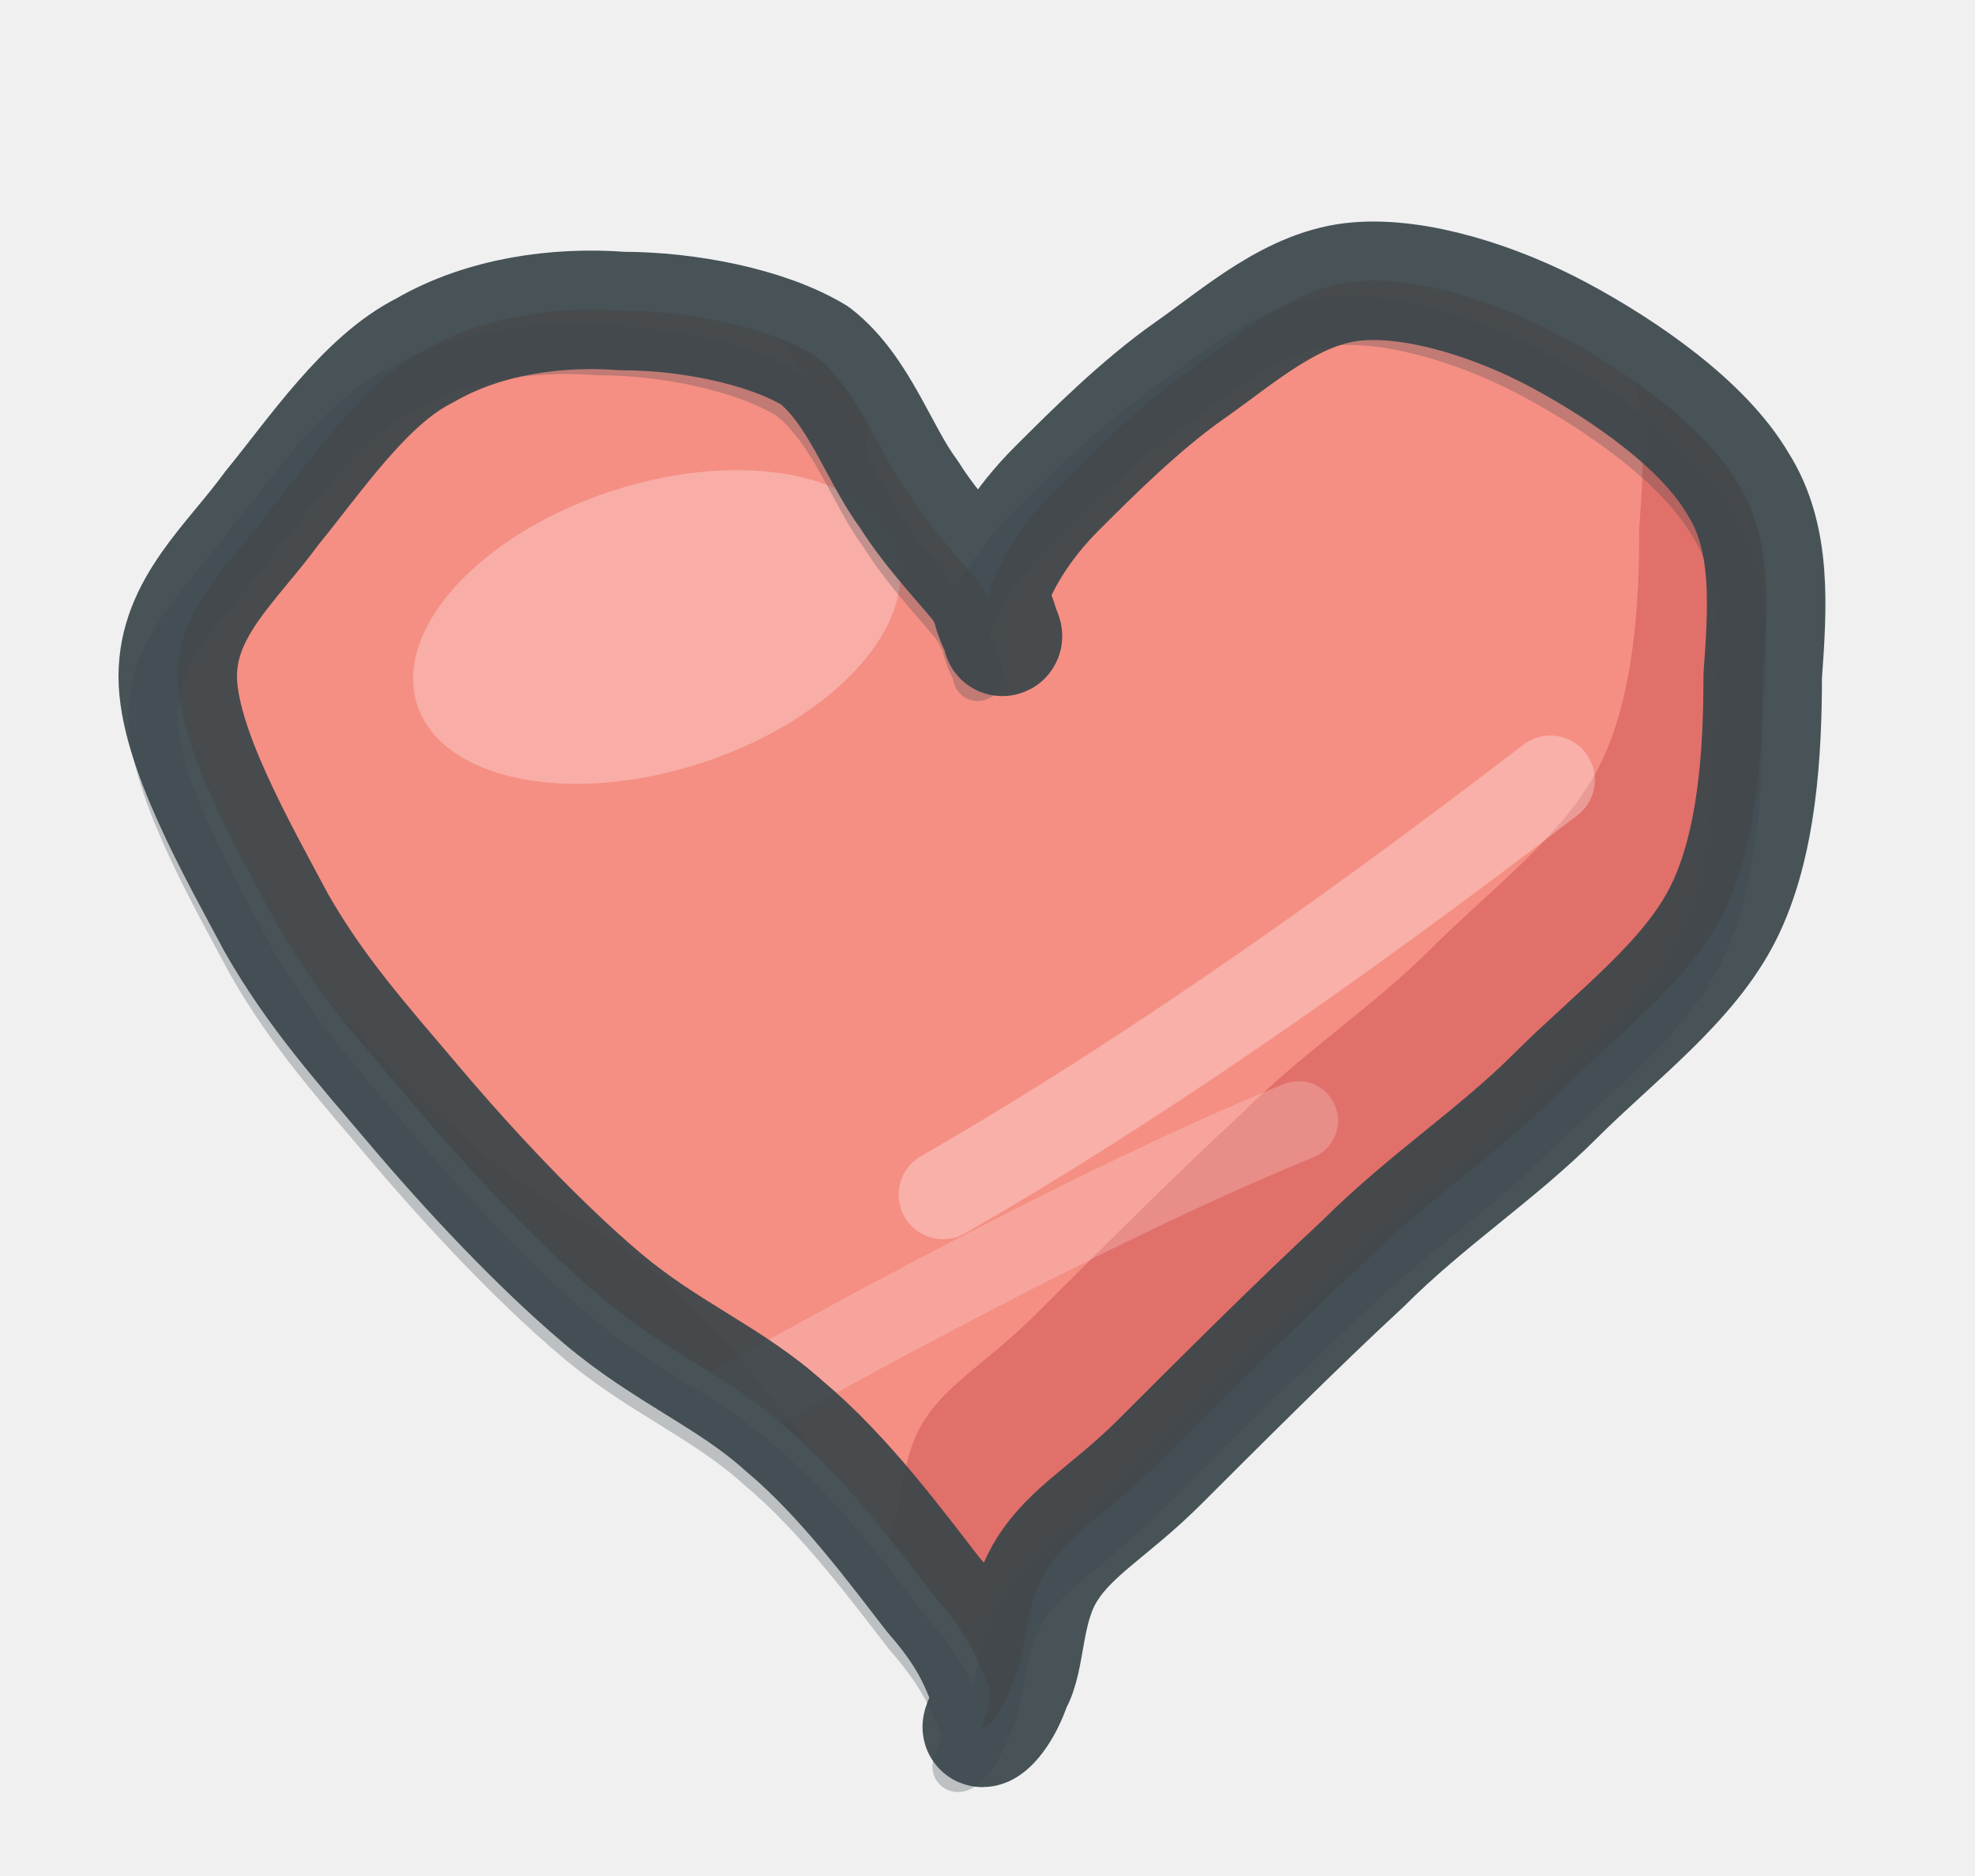
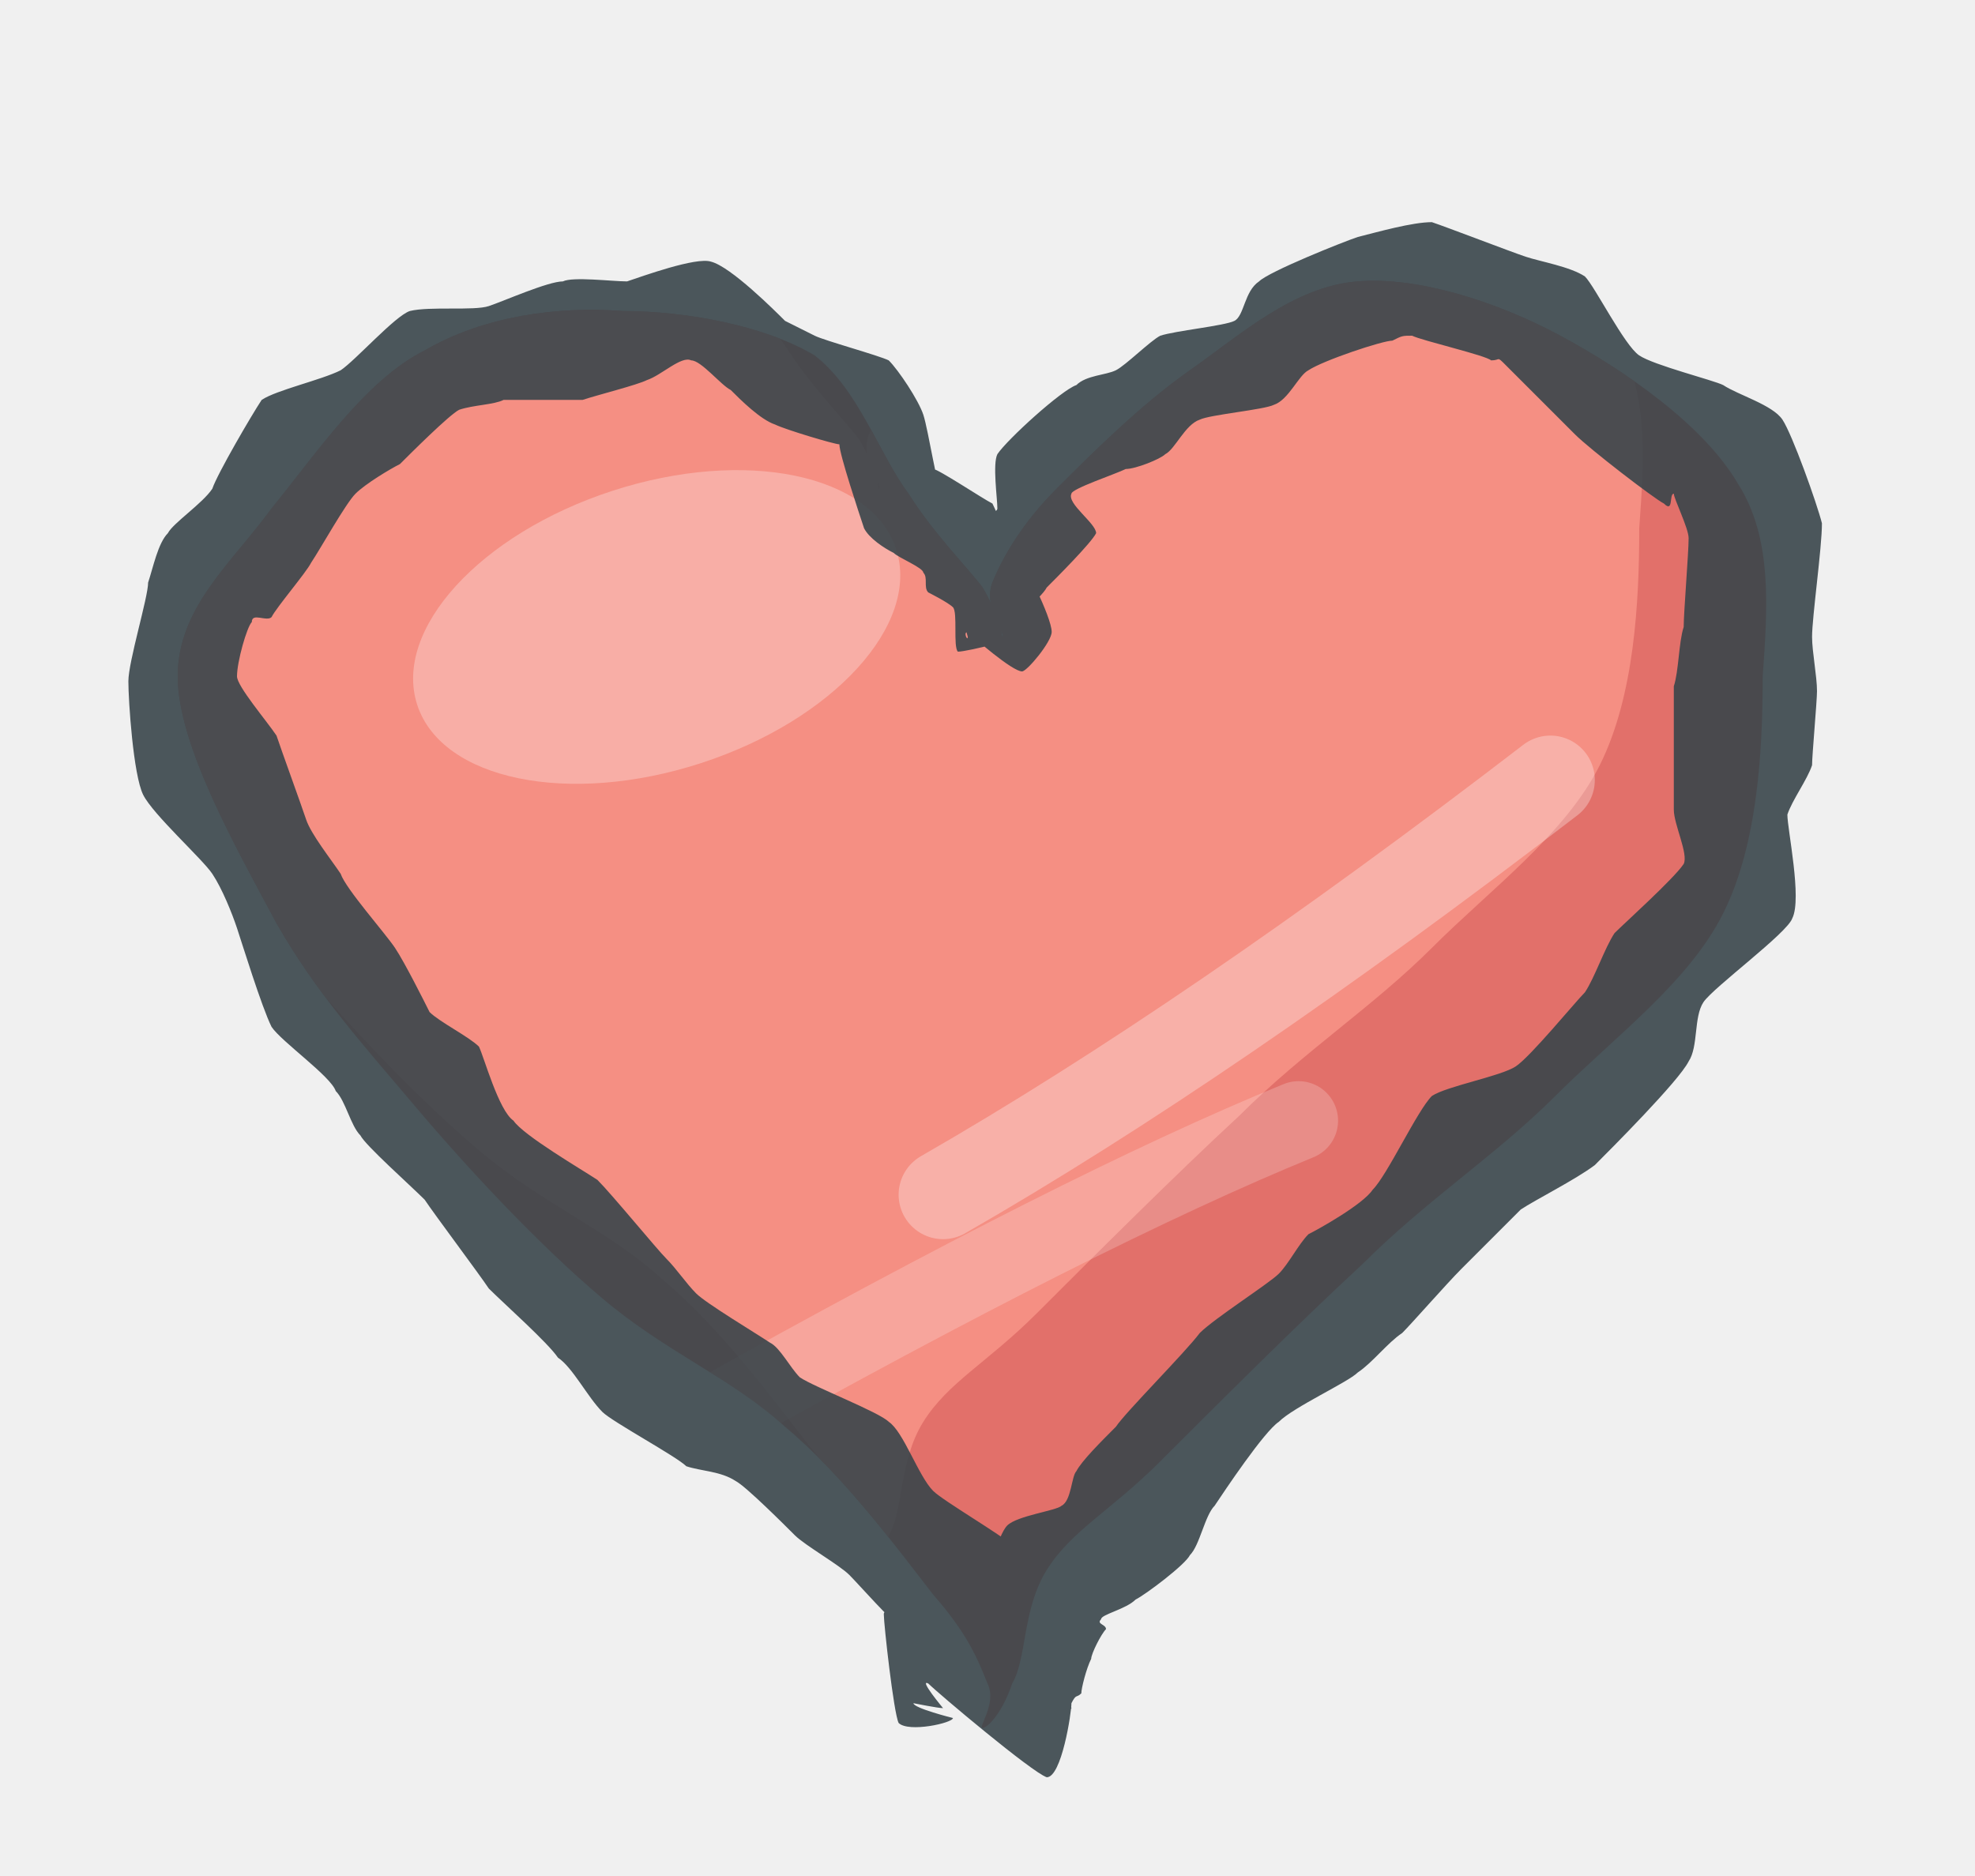
<svg xmlns="http://www.w3.org/2000/svg" width="40" height="38" viewBox="0 0 40 38">
  <clipPath id="c1">
    <path d="M20.3 12.9C20.4 12.9 19.9 12.3 20.1 11.8C20.3 11.3 20.7 10.6 21.4 9.9C22.1 9.2 23.1 8.2 24.1 7.5C25.1 6.8 26.2 5.8 27.5 5.7C28.7 5.6 30.3 6.1 31.6 6.8C32.9 7.5 34.5 8.6 35.2 9.8C35.9 10.9 35.8 12.3 35.7 13.7C35.7 15.2 35.6 17.1 34.9 18.5C34.2 19.9 32.7 21 31.5 22.2C30.3 23.4 28.9 24.3 27.6 25.6C26.3 26.8 24.6 28.5 23.5 29.6C22.5 30.6 21.7 31 21.2 31.8C20.7 32.6 20.8 33.6 20.5 34.1C20.3 34.7 20 35 19.9 35C19.8 35 20.2 34.5 20 34.1C19.8 33.6 19.6 33.1 18.9 32.3C18.2 31.4 17.1 29.9 15.9 28.9C14.8 27.9 13.5 27.4 12.2 26.3C10.9 25.2 9.5 23.7 8.4 22.4C7.3 21.1 6.4 20.1 5.6 18.7C4.8 17.2 3.6 15.1 3.6 13.7C3.6 12.3 4.7 11.4 5.5 10.3C6.4 9.2 7.4 7.7 8.6 7.1C9.8 6.4 11.3 6.2 12.6 6.3C13.9 6.3 15.5 6.6 16.5 7.2C17.4 7.9 17.8 9.2 18.4 10C18.9 10.8 19.6 11.5 19.9 11.9C20.2 12.4 20.3 12.9 20.3 12.9Z" />
  </clipPath>
  <path d="M20.3 12.9C20.4 12.9 19.9 12.3 20.1 11.8C20.3 11.3 20.7 10.6 21.4 9.9C22.1 9.2 23.1 8.2 24.1 7.5C25.1 6.8 26.2 5.8 27.5 5.7C28.7 5.6 30.3 6.1 31.6 6.8C32.9 7.5 34.5 8.6 35.2 9.8C35.9 10.9 35.8 12.3 35.7 13.7C35.7 15.2 35.6 17.1 34.9 18.5C34.2 19.9 32.7 21 31.5 22.2C30.3 23.4 28.9 24.3 27.6 25.6C26.3 26.8 24.6 28.5 23.5 29.6C22.5 30.6 21.7 31 21.2 31.8C20.7 32.6 20.8 33.6 20.5 34.1C20.3 34.7 20 35 19.9 35C19.8 35 20.2 34.5 20 34.1C19.8 33.6 19.6 33.1 18.9 32.3C18.2 31.4 17.1 29.9 15.9 28.9C14.8 27.9 13.5 27.4 12.2 26.3C10.9 25.2 9.5 23.7 8.4 22.4C7.3 21.1 6.4 20.1 5.6 18.7C4.8 17.2 3.6 15.1 3.6 13.7C3.6 12.3 4.7 11.4 5.5 10.3C6.4 9.2 7.4 7.7 8.6 7.1C9.8 6.4 11.3 6.2 12.6 6.3C13.9 6.3 15.5 6.6 16.5 7.2C17.4 7.9 17.8 9.2 18.4 10C18.9 10.8 19.6 11.5 19.9 11.9C20.2 12.4 20.3 12.9 20.3 12.9Z" fill="#E2706A" />
  <g clip-path="url(#c1)">
    <path d="M20.3 12.9C20.4 12.9 19.9 12.3 20.1 11.8C20.3 11.3 20.7 10.6 21.4 9.9C22.1 9.2 23.1 8.2 24.1 7.5C25.1 6.8 26.2 5.8 27.5 5.7C28.7 5.6 30.3 6.1 31.6 6.8C32.9 7.5 34.5 8.6 35.2 9.8C35.9 10.9 35.8 12.3 35.7 13.7C35.7 15.2 35.6 17.1 34.9 18.5C34.2 19.9 32.7 21 31.5 22.2C30.3 23.4 28.9 24.3 27.6 25.6C26.3 26.8 24.6 28.5 23.5 29.6C22.5 30.6 21.7 31 21.2 31.8C20.7 32.6 20.8 33.6 20.5 34.1C20.3 34.7 20 35 19.9 35C19.8 35 20.2 34.5 20 34.1C19.8 33.6 19.6 33.1 18.9 32.3C18.2 31.4 17.1 29.9 15.9 28.9C14.8 27.9 13.5 27.4 12.2 26.3C10.9 25.2 9.5 23.7 8.4 22.4C7.3 21.1 6.4 20.1 5.6 18.7C4.8 17.2 3.6 15.1 3.6 13.7C3.6 12.3 4.7 11.4 5.5 10.3C6.4 9.2 7.4 7.7 8.6 7.1C9.8 6.4 11.3 6.2 12.6 6.3C13.9 6.3 15.5 6.6 16.5 7.2C17.4 7.9 17.8 9.2 18.4 10C18.9 10.8 19.6 11.5 19.9 11.9C20.2 12.4 20.3 12.9 20.3 12.9Z" fill="#F58F83" transform="translate(-2.5 -3)" />
    <path d="M14.4 28.7q7.5 -4.2 11.9 -6" stroke="#ffffff" stroke-width="1.6" stroke-linecap="round" fill="none" opacity="0.2" />
    <path d="M19.1 24.2q5.4 -3.1 12.3 -8.4" stroke="#ffffff" stroke-width="1.8" stroke-linecap="round" fill="none" opacity="0.3" />
    <path d="M32.7 32.4q7.7 -4.1 13.9 -9.4" stroke="#ffffff" stroke-width="1.7" stroke-linecap="round" fill="none" opacity="0.2" />
    <path d="M21.4 22.5q7.1 -4.1 16.7 -9" stroke="#38454A" stroke-width="1.1" stroke-linecap="round" fill="none" opacity="0" />
    <path d="M27.2 22.6q1.9 -4.6 6.7 -6.4" stroke="#38454A" stroke-width="1.9" stroke-linecap="round" fill="none" opacity="0" />
    <path d="M28.3 33.5q10.5 -5.3 17.8 -10.5" stroke="#38454A" stroke-width="1.9" stroke-linecap="round" fill="none" opacity="0.1" />
    <ellipse cx="13.3" cy="12.7" rx="5.1" ry="2.9" fill="#fff" opacity="0.28" transform="rotate(-18 13.3 12.7)" />
  </g>
-   <path d="M20.3 12.9C20.4 12.9 19.9 12.3 20.1 11.8C20.3 11.3 20.7 10.6 21.4 9.9C22.1 9.2 23.1 8.2 24.1 7.5C25.1 6.8 26.2 5.8 27.5 5.7C28.7 5.6 30.3 6.1 31.6 6.8C32.9 7.5 34.5 8.6 35.2 9.8C35.9 10.9 35.8 12.3 35.7 13.7C35.7 15.2 35.6 17.1 34.9 18.5C34.2 19.9 32.7 21 31.5 22.2C30.3 23.4 28.9 24.3 27.6 25.6C26.3 26.8 24.6 28.5 23.5 29.6C22.5 30.6 21.7 31 21.2 31.8C20.7 32.6 20.8 33.6 20.5 34.1C20.3 34.7 20 35 19.9 35C19.8 35 20.2 34.5 20 34.1C19.8 33.6 19.6 33.1 18.9 32.3C18.2 31.4 17.1 29.9 15.9 28.9C14.8 27.9 13.5 27.4 12.2 26.3C10.9 25.2 9.5 23.7 8.4 22.4C7.3 21.1 6.4 20.1 5.6 18.7C4.8 17.2 3.6 15.1 3.6 13.7C3.6 12.3 4.7 11.4 5.5 10.3C6.4 9.2 7.4 7.7 8.6 7.1C9.8 6.4 11.3 6.2 12.6 6.3C13.9 6.3 15.5 6.6 16.5 7.2C17.4 7.9 17.8 9.2 18.4 10C18.9 10.8 19.6 11.5 19.9 11.9C20.2 12.4 20.3 12.9 20.3 12.9Z" fill="none" stroke="#38454A" stroke-width="2.4" stroke-linejoin="round" stroke-linecap="round" opacity="0.92" />
-   <path d="M20.3 12.9C20.4 12.9 19.9 12.3 20.1 11.8C20.3 11.3 20.7 10.6 21.4 9.9C22.1 9.2 23.1 8.2 24.1 7.5C25.1 6.8 26.2 5.8 27.5 5.7C28.7 5.6 30.3 6.1 31.6 6.8C32.9 7.5 34.5 8.6 35.2 9.8C35.9 10.9 35.8 12.3 35.7 13.7C35.7 15.2 35.6 17.1 34.9 18.5C34.2 19.9 32.7 21 31.5 22.2C30.3 23.4 28.9 24.3 27.6 25.6C26.3 26.8 24.6 28.5 23.5 29.6C22.5 30.6 21.7 31 21.2 31.8C20.7 32.6 20.8 33.6 20.5 34.1C20.3 34.7 20 35 19.9 35C19.8 35 20.2 34.5 20 34.1C19.8 33.6 19.6 33.1 18.9 32.3C18.2 31.4 17.1 29.9 15.9 28.9C14.8 27.9 13.5 27.4 12.2 26.3C10.9 25.2 9.5 23.7 8.4 22.4C7.3 21.1 6.4 20.1 5.6 18.7C4.8 17.2 3.6 15.1 3.6 13.7C3.6 12.3 4.7 11.4 5.5 10.3C6.4 9.2 7.4 7.7 8.6 7.1C9.8 6.4 11.3 6.2 12.6 6.3C13.9 6.3 15.5 6.6 16.5 7.2C17.4 7.9 17.8 9.2 18.4 10C18.9 10.8 19.6 11.5 19.9 11.9C20.2 12.4 20.3 12.9 20.3 12.9Z" fill="none" stroke="#38454A" stroke-width="1" stroke-linejoin="round" opacity="0.28" transform="translate(-0.5 0.8)" />
+   <path d="M20.7 13.6C20.8 13.6 21.3 13 21.3 12.8C21.3 12.5 20.7 11.3 20.6 11.3C20.5 11.3 20.3 12.5 20.4 12.6C20.4 12.7 21.1 12.1 21.2 11.9C21.4 11.7 22.1 11 22.2 10.8C22.2 10.6 21.6 10.2 21.7 10C21.7 9.9 22.6 9.6 22.8 9.5C23 9.5 23.5 9.3 23.6 9.2C23.8 9.1 24 8.6 24.3 8.5C24.5 8.4 25.6 8.3 25.8 8.2C26.1 8.1 26.3 7.6 26.5 7.5C26.8 7.3 28 6.9 28.2 6.9C28.4 6.8 28.4 6.8 28.6 6.8C28.8 6.9 30.1 7.2 30.2 7.3C30.4 7.3 30.3 7.2 30.5 7.4C30.6 7.5 31.6 8.5 31.9 8.8C32.2 9.1 33.5 10.1 33.7 10.2C33.9 10.4 33.8 10 33.9 10C33.9 10.1 34.2 10.7 34.2 10.9C34.2 11.2 34.1 12.4 34.1 12.7C34 13 34 13.6 33.9 13.9C33.9 14.1 33.9 15 33.9 15.2C33.9 15.5 33.9 16.2 33.9 16.4C33.9 16.7 34.2 17.3 34.1 17.5C33.9 17.8 32.9 18.7 32.7 18.9C32.5 19.2 32.3 19.8 32.1 20.1C31.9 20.3 31 21.4 30.7 21.6C30.4 21.8 29.3 22 29 22.2C28.7 22.5 28.1 23.8 27.8 24.1C27.6 24.4 26.7 24.9 26.5 25C26.3 25.2 26.1 25.6 25.9 25.8C25.7 26 24.6 26.7 24.3 27C24 27.4 22.8 28.6 22.6 28.9C22.3 29.2 21.9 29.6 21.8 29.8C21.7 29.9 21.7 30.4 21.5 30.5C21.4 30.6 20.6 30.7 20.4 30.9C20.2 31.1 20 32 19.9 32.2C19.8 32.3 19.9 32.3 19.8 32.4C19.7 32.5 19.2 33 19.2 33.2C19.1 33.3 19.3 33.6 19.3 33.7C19.3 33.8 18.8 33.8 19 34C19.1 34.2 20.5 35.6 20.8 35.7C21 35.8 21.6 34.8 21.7 34.6C21.7 34.5 21.1 34.3 21.1 34.1C21 33.9 21.2 32.7 21.1 32.6C21 32.5 20.3 32.8 20.2 32.8C20.2 32.9 20.6 33 20.6 32.9C20.6 32.7 20.7 31.6 20.5 31.3C20.3 31.1 19.1 30.4 18.9 30.2C18.6 29.9 18.3 29 18 28.8C17.8 28.6 16.5 28.1 16.2 27.9C16 27.7 15.8 27.3 15.6 27.2C15.3 27 14.3 26.4 14.1 26.2C13.9 26 13.7 25.7 13.5 25.5C13.3 25.3 12.4 24.2 12.1 23.9C11.8 23.7 10.6 23 10.4 22.7C10.1 22.5 9.8 21.4 9.7 21.2C9.5 21 8.9 20.7 8.7 20.5C8.6 20.3 8.2 19.5 8 19.2C7.8 18.9 7 18 6.9 17.7C6.7 17.4 6.3 16.9 6.2 16.6C6.1 16.3 5.7 15.2 5.6 14.9C5.4 14.6 4.8 13.9 4.8 13.7C4.8 13.4 5 12.7 5.1 12.6C5.1 12.4 5.4 12.6 5.5 12.5C5.6 12.3 6.2 11.6 6.3 11.4C6.5 11.1 7 10.2 7.2 10C7.4 9.8 7.9 9.5 8.1 9.4C8.3 9.2 9.1 8.4 9.3 8.3C9.6 8.2 10 8.2 10.2 8.1C10.4 8.1 11.5 8.1 11.8 8.1C12.1 8 12.9 7.8 13.1 7.7C13.4 7.6 13.8 7.2 14 7.3C14.2 7.3 14.6 7.8 14.8 7.9C15 8.1 15.4 8.5 15.7 8.6C15.9 8.7 16.9 9 17 9C17.2 9.1 16.9 8.8 17 9C17 9.2 17.4 10.4 17.5 10.7C17.6 10.9 17.9 11.1 18.1 11.2C18.2 11.3 18.7 11.5 18.7 11.6C18.8 11.7 18.7 11.9 18.8 12C18.8 12 19.2 12.2 19.3 12.3C19.4 12.4 19.3 13.1 19.4 13.2C19.6 13.2 20.8 12.9 20.8 12.8C20.8 12.7 19.5 12.6 19.5 12.6C19.5 12.6 20.6 12.9 20.8 12.9C20.9 12.8 20.8 12.1 20.7 11.9C20.7 11.7 20.5 11.3 20.5 11.1C20.4 10.9 20.2 10.4 20.1 10.2C19.9 10.1 19 9.5 18.9 9.5C18.7 9.5 19.1 10.2 19.1 10.1C19 10 18.8 8.7 18.7 8.4C18.6 8.1 18.2 7.5 18 7.3C17.8 7.2 16.7 6.9 16.5 6.8C16.3 6.7 16.1 6.6 15.9 6.5C15.7 6.3 14.8 5.4 14.4 5.3C14.1 5.2 13 5.6 12.7 5.7C12.4 5.7 11.6 5.6 11.4 5.7C11.1 5.7 10.2 6.1 9.9 6.2C9.6 6.3 8.7 6.2 8.3 6.3C8 6.4 7.2 7.3 6.9 7.5C6.5 7.7 5.6 7.9 5.3 8.1C5.1 8.4 4.4 9.6 4.3 9.9C4.1 10.2 3.5 10.6 3.4 10.8C3.2 11 3.1 11.5 3 11.8C3 12.1 2.6 13.4 2.6 13.8C2.6 14.2 2.7 15.7 2.9 16.1C3.1 16.5 4.1 17.4 4.3 17.7C4.5 18 4.7 18.5 4.8 18.8C4.9 19.1 5.3 20.4 5.5 20.8C5.7 21.1 6.7 21.8 6.8 22.1C7 22.3 7.1 22.8 7.3 23C7.4 23.2 8.3 24 8.6 24.3C8.8 24.6 9.7 25.8 9.9 26.1C10.2 26.4 11.1 27.2 11.3 27.5C11.6 27.7 11.9 28.3 12.2 28.6C12.4 28.8 13.7 29.5 13.9 29.7C14.2 29.8 14.6 29.8 14.9 30C15.1 30.1 15.9 30.9 16.1 31.1C16.3 31.3 17 31.7 17.2 31.9C17.4 32.1 18.1 32.9 18.2 32.9C18.3 33 17.9 32.5 17.9 32.7C17.9 32.9 18.1 34.7 18.2 34.9C18.4 35.1 19.3 34.9 19.3 34.8C19.3 34.8 18.5 34.6 18.5 34.5C18.5 34.5 19 34.6 19.1 34.6C19.1 34.6 18.6 34 18.8 34.1C19 34.3 20.9 35.9 21.2 36C21.5 36 21.7 34.7 21.7 34.5C21.8 34.3 21.8 34.4 21.9 34.3C21.9 34.2 22 33.8 22.1 33.6C22.1 33.5 22.3 33.1 22.4 33C22.4 32.9 22.2 32.9 22.3 32.8C22.3 32.7 22.8 32.6 23 32.4C23.2 32.3 24 31.7 24.1 31.5C24.3 31.3 24.4 30.7 24.6 30.5C24.8 30.2 25.6 29 25.9 28.8C26.2 28.5 27.3 28 27.5 27.8C27.8 27.6 28.1 27.2 28.4 27C28.6 26.8 29.3 26 29.6 25.7C29.8 25.5 30.6 24.7 30.8 24.5C31.1 24.3 31.9 23.9 32.3 23.6C32.6 23.3 34 21.9 34.2 21.5C34.4 21.2 34.3 20.6 34.5 20.3C34.7 20 36.2 18.9 36.3 18.6C36.5 18.2 36.2 16.8 36.2 16.5C36.3 16.2 36.6 15.8 36.7 15.5C36.7 15.3 36.8 14.2 36.8 14C36.8 13.7 36.7 13.2 36.7 12.9C36.7 12.5 36.9 11.1 36.9 10.6C36.8 10.2 36.3 8.8 36.1 8.5C35.9 8.2 35.2 8 34.9 7.8C34.7 7.7 33.5 7.4 33.2 7.2C32.9 7 32.3 5.8 32.1 5.6C31.8 5.4 31.2 5.3 30.9 5.2C30.6 5.1 29.3 4.6 29 4.5C28.6 4.5 27.9 4.7 27.5 4.8C27.2 4.9 25.7 5.5 25.5 5.7C25.2 5.9 25.2 6.4 25 6.5C24.8 6.6 23.8 6.7 23.5 6.8C23.3 6.9 22.8 7.4 22.6 7.5C22.4 7.6 22 7.6 21.8 7.8C21.5 7.9 20.4 8.9 20.2 9.2C20.1 9.4 20.2 10.1 20.2 10.3C20.2 10.4 19.9 10.4 19.8 10.6C19.7 10.7 19.2 11.4 19.2 11.6C19.1 11.8 19.4 12.2 19.4 12.4C19.5 12.5 19.6 12.9 19.6 12.9C19.6 13 19.5 12.8 19.6 12.8C19.7 12.9 20.5 13.6 20.7 13.6Z" fill="#38454A" opacity="0.9" />
</svg>
